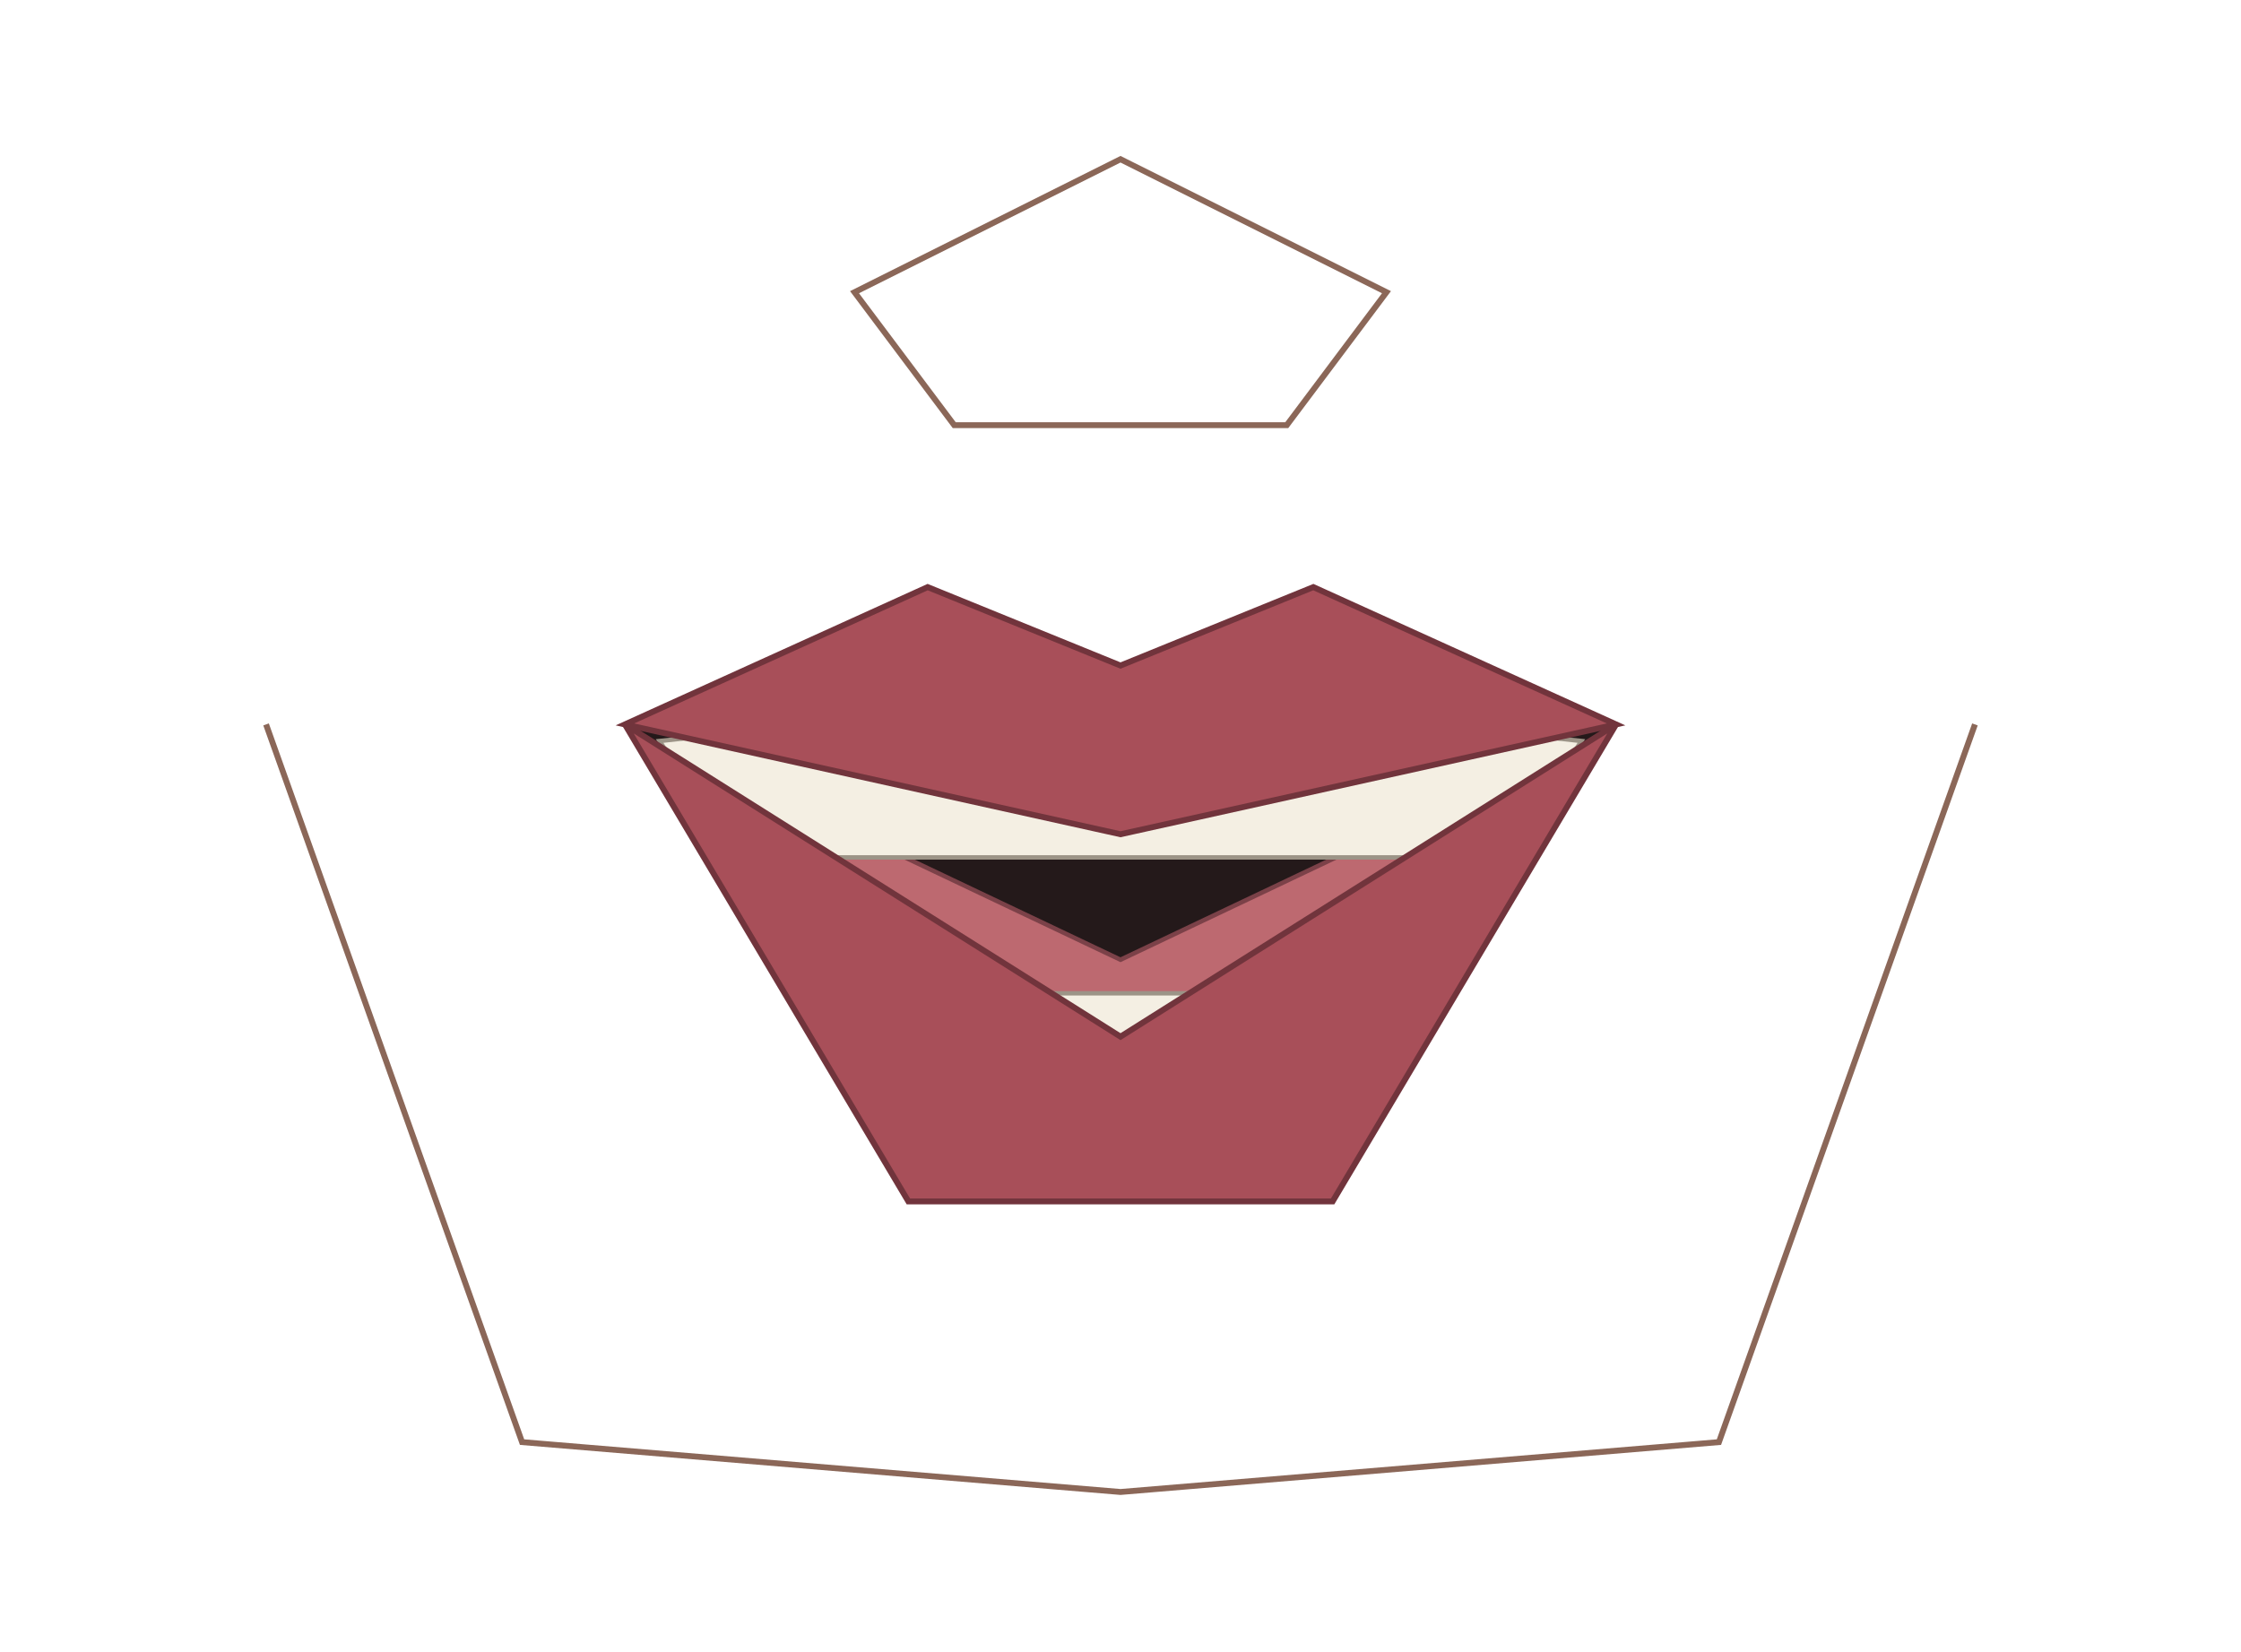
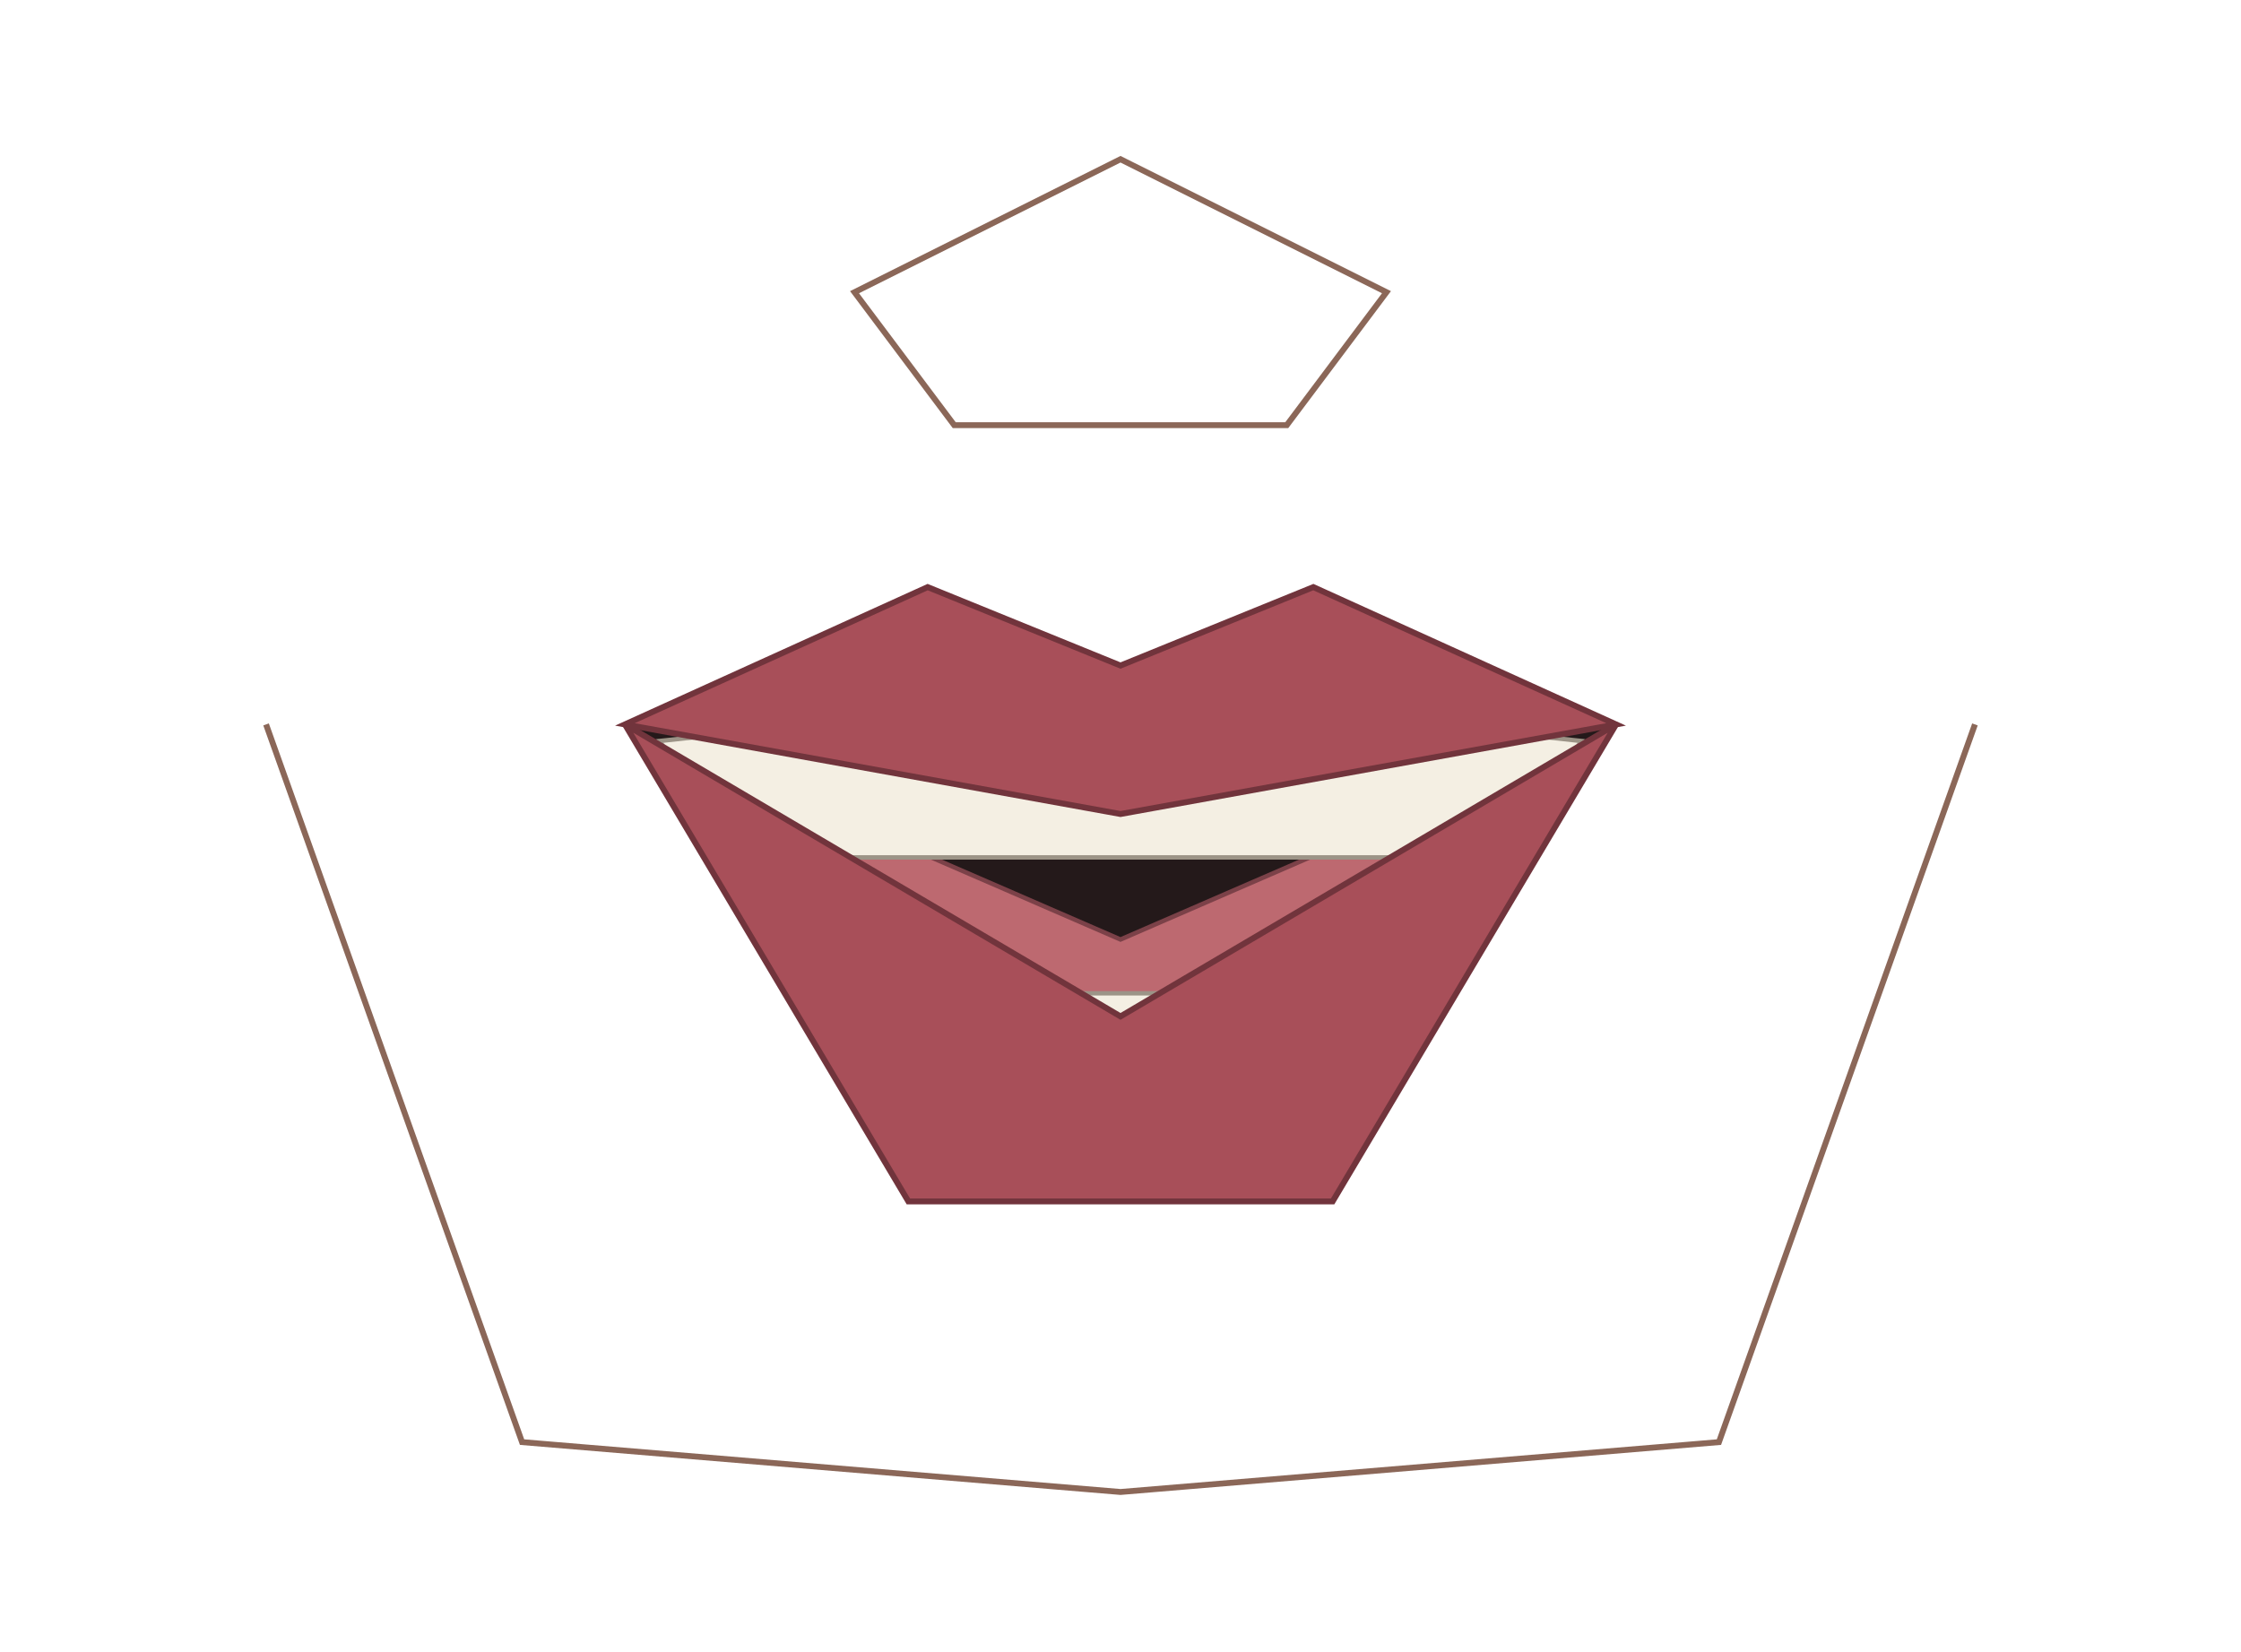
<svg xmlns="http://www.w3.org/2000/svg" viewBox="0 0 760 560" role="img" aria-label="Frontal tract view">
  <style>
.f-nose,.f-chin{fill:none;stroke:#8b6758;stroke-width:2}
.f-upper-lip,.f-lower-lip{fill:#a84f59;stroke:#71343c;stroke-width:2}.f-aperture{fill:#24191a}
.f-upper-teeth,.f-lower-teeth{fill:#f4efe3;stroke:#9c9487;stroke-width:1.5}.f-tongue{fill:#bd6970;stroke:#7b4148;stroke-width:1.5}
.f-label{font:11px ui-monospace,monospace;fill:#8b817d}
</style>
  <defs>
    <clipPath id="f-mouth">
-       <path d="M211.93,245.68 L380.00,282.93 L548.07,245.68 L548.07,245.68 L380.00,351.58 L211.93,245.68 Z" />
+       <path d="M211.93,245.68 L380.00,276.07 L548.07,245.68 L548.07,245.68 L380.00,344.71 L211.93,245.68 Z" />
    </clipPath>
  </defs>
-   <path d="M211.93,245.68 L380.00,282.93 L548.07,245.68 L548.07,245.68 L380.00,351.58 L211.93,245.68 Z" class="f-aperture" />
-   <path d="M236.13,260.92 L248.12,263.38 L260.11,268.55 L272.10,274.25 L284.09,279.94 L296.08,285.64 L308.06,291.33 L320.05,297.02 L332.04,302.72 L344.03,308.41 L356.02,314.10 L368.01,319.80 L380.00,325.49 L391.99,319.80 L403.98,314.10 L415.97,308.41 L427.96,302.72 L439.95,297.02 L451.94,291.33 L463.92,285.64 L475.91,279.94 L487.90,274.25 L499.89,268.55 L511.88,263.38 L523.87,260.92 L484.63,388.42 L275.37,388.42 Z" class="f-tongue" clip-path="url(#f-mouth)" />
+   <path d="M211.93,245.68 L380.00,276.07 L548.07,245.68 L548.07,245.68 L380.00,344.71 L211.93,245.68 Z" class="f-aperture" />
+   <path d="M236.13,259.93 L248.12,261.90 L260.11,266.59 L272.10,271.79 L284.09,277.00 L296.08,282.20 L308.06,287.40 L320.05,292.61 L332.04,297.81 L344.03,303.01 L356.02,308.22 L368.01,313.42 L380.00,318.63 L391.99,313.42 L403.98,308.22 L415.97,303.01 L427.96,297.81 L439.95,292.61 L451.94,287.40 L463.92,282.20 L475.91,277.00 L487.90,271.79 L499.89,266.59 L511.88,261.90 L523.87,259.93 L484.63,388.42 L275.37,388.42 Z" class="f-tongue" clip-path="url(#f-mouth)" />
  <path d="M223.70,251.31 L380.00,234.40 L536.30,251.31 L510.79,290.78 L249.21,290.78 Z" class="f-upper-teeth" clip-path="url(#f-mouth)" />
  <path d="M211.28,365.06 L380.00,387.61 L548.72,365.06 L510.79,336.87 L249.21,336.87 Z" class="f-lower-teeth" clip-path="url(#f-mouth)" />
  <path d="M90.23,245.68 L177.05,489.09 L380.00,506.00 L582.95,489.09 L669.77,245.68" class="f-chin" />
  <path d="M289.80,99.10 L380.00,54.00 L470.20,99.10 L436.38,144.20 L323.62,144.20 Z" class="f-nose" />
-   <path d="M211.93,245.68 L314.60,199.11 L380.00,225.72 L445.40,199.11 L548.07,245.68 L548.07,245.68 L380.00,282.93 L211.93,245.68 Z" class="f-upper-lip" />
-   <path d="M211.93,245.68 L380.00,351.58 L548.07,245.68 L451.94,407.46 L308.06,407.46 Z" class="f-lower-lip" />
+   <path d="M211.93,245.68 L314.60,199.11 L380.00,225.72 L445.40,199.11 L548.07,245.68 L548.07,245.68 L380.00,276.07 L211.93,245.68 Z" class="f-upper-lip" />
+   <path d="M211.93,245.68 L380.00,344.71 L548.07,245.68 L451.94,407.46 L308.06,407.46 Z" class="f-lower-lip" />
</svg>
